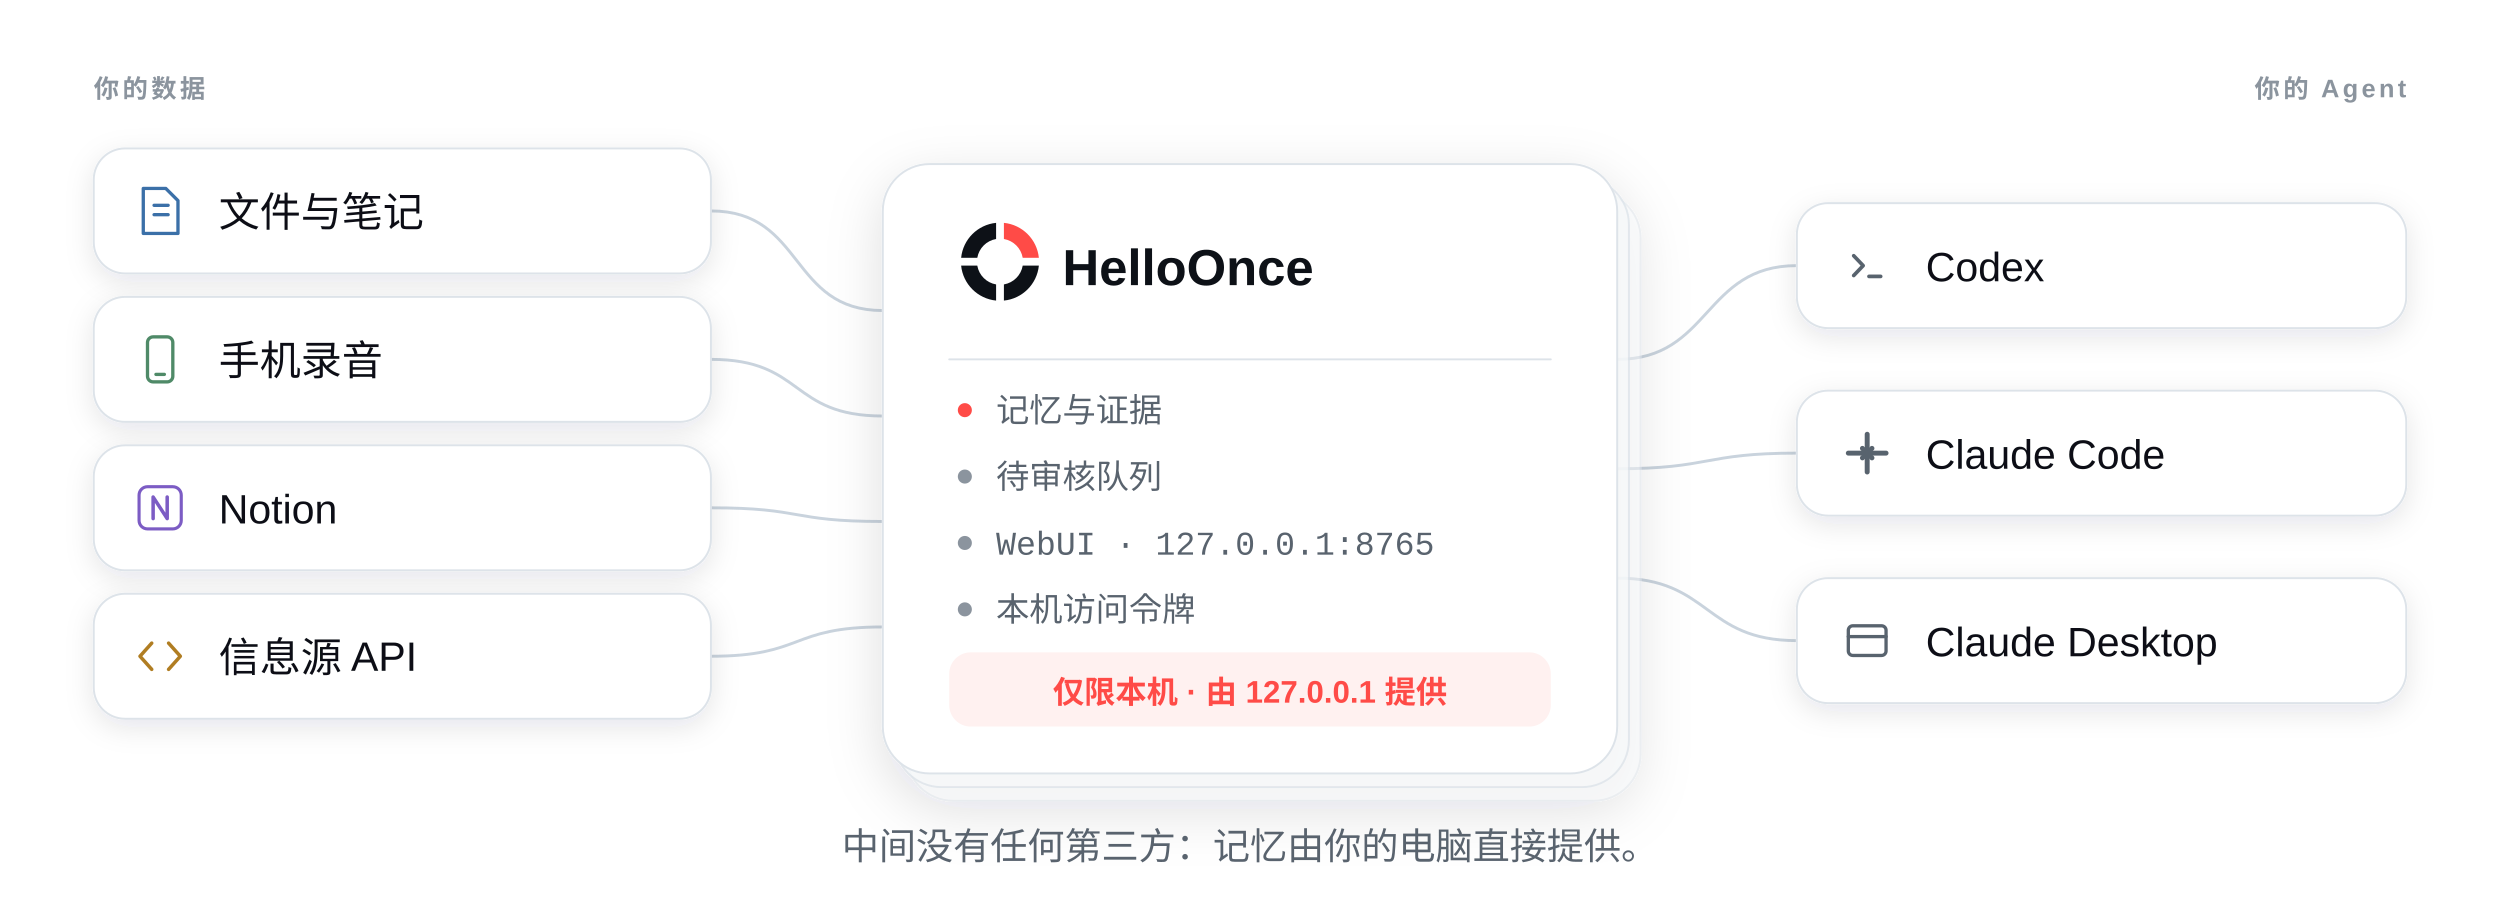
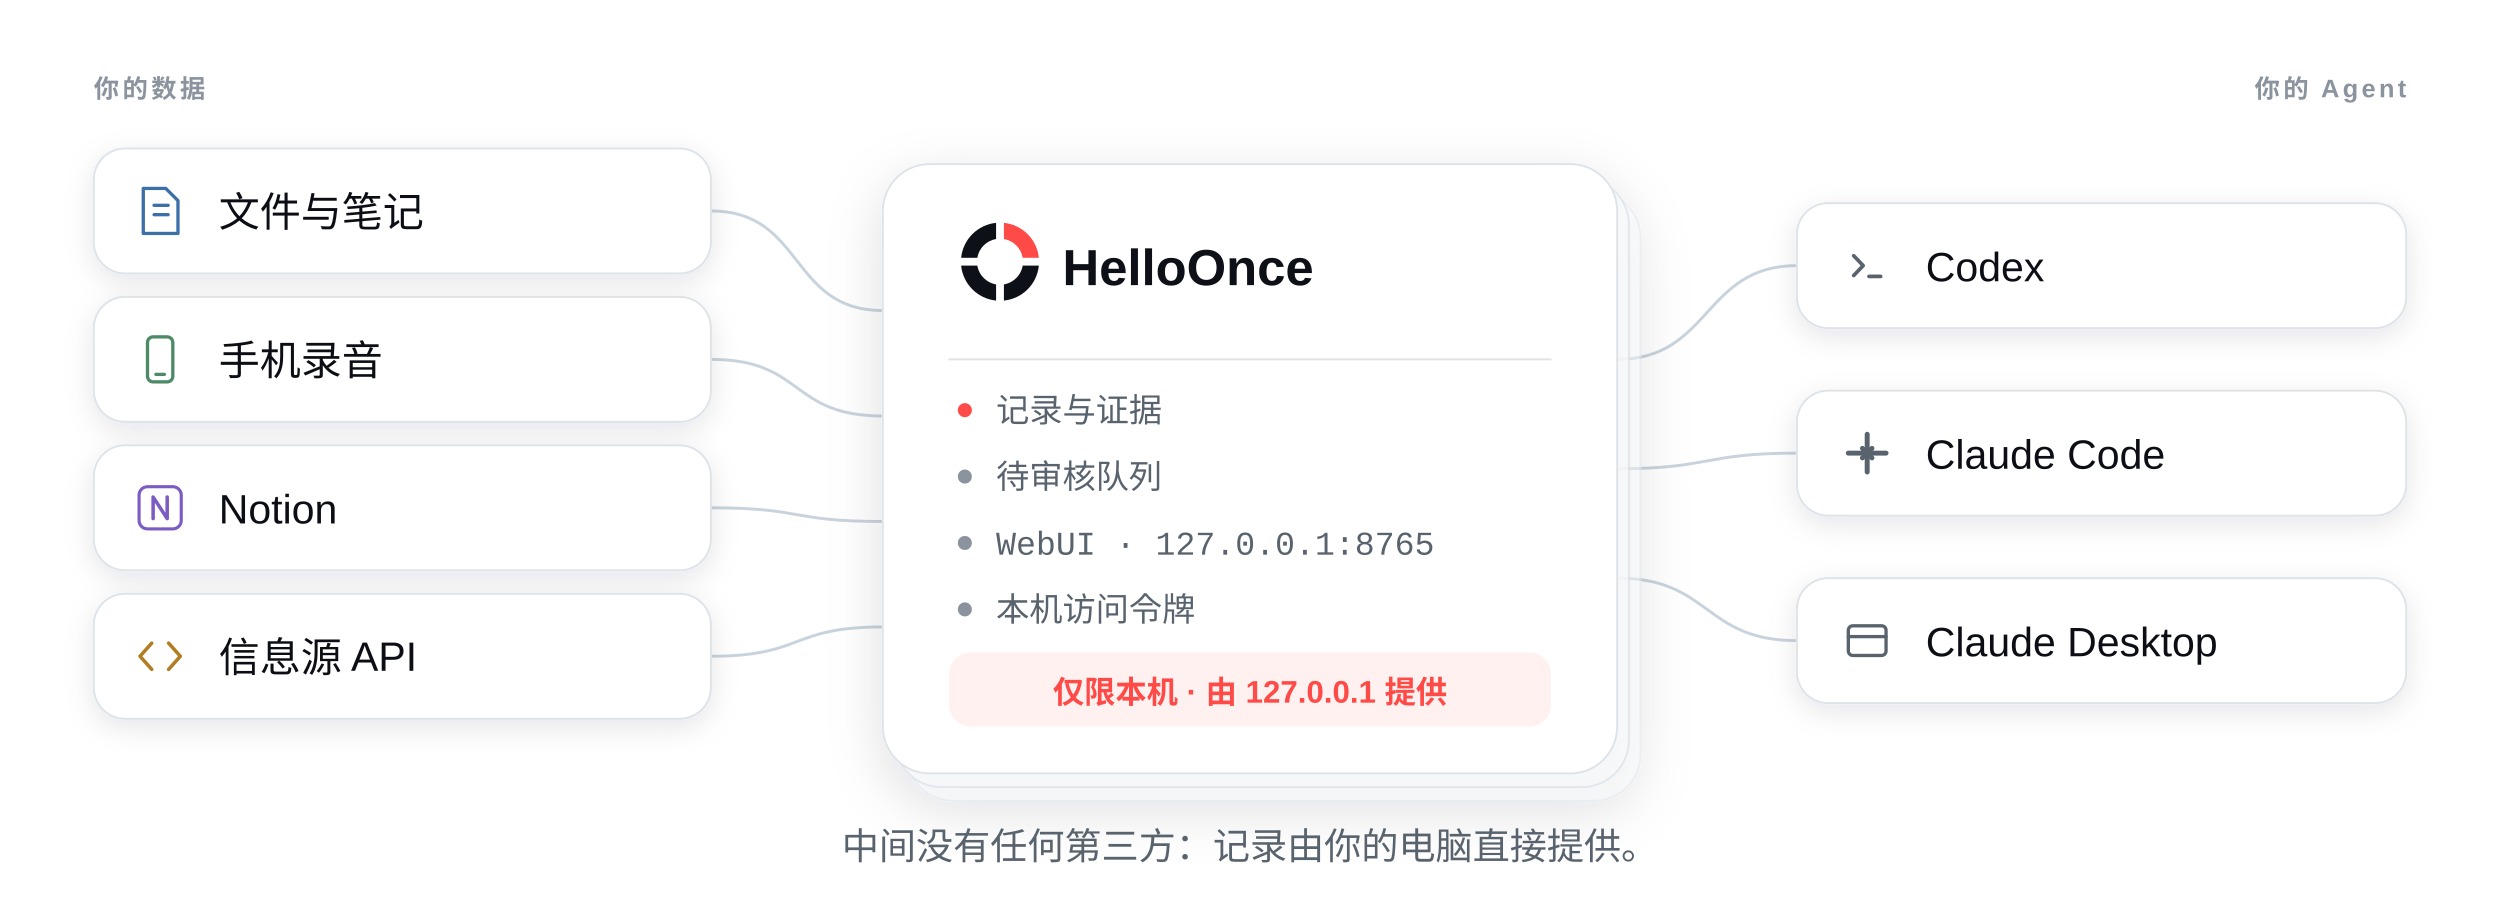
<svg xmlns="http://www.w3.org/2000/svg" viewBox="0 0 1280 470" width="1280" height="470" role="img" aria-label="文件、手机录音、Notion 与信息源 API 汇入你电脑上的 HelloOnce，再通过 MCP 提供给 Codex、Claude Code 和 Claude Desktop。">
  <defs>
    <radialGradient id="halo" cx="50%" cy="50%" r="50%">
      <stop offset="0" stop-color="#FF7A70" stop-opacity=".55" />
      <stop offset=".45" stop-color="#FF7A70" stop-opacity=".18" />
      <stop offset="1" stop-color="#FF7A70" stop-opacity="0" />
    </radialGradient>
    <linearGradient id="cardGrad" x1="0" y1="0" x2="0" y2="1">
      <stop offset="0" stop-color="#FFFFFF" />
      <stop offset="1" stop-color="#FFFFFF" />
    </linearGradient>
    <linearGradient id="cardAltGrad" x1="0" y1="0" x2="0" y2="1">
      <stop offset="0" stop-color="#F6F8FA" />
      <stop offset="1" stop-color="#F6F8FA" />
    </linearGradient>
    <filter id="soft" x="-30%" y="-30%" width="160%" height="180%">
      <feDropShadow dx="0" dy="8" stdDeviation="14" flood-color="rgba(31,35,40,.13)" flood-opacity="1" />
    </filter>
    <filter id="softSm" x="-30%" y="-30%" width="160%" height="180%">
      <feDropShadow dx="0" dy="4" stdDeviation="7" flood-color="rgba(31,35,40,.13)" flood-opacity=".8" />
    </filter>
  </defs>
  <style>
  .s{font-family:-apple-system, BlinkMacSystemFont, 'Segoe UI Variable Display', 'Segoe UI', 'Helvetica Neue', Arial, 'Microsoft YaHei', 'PingFang SC', 'Hiragino Sans GB', 'Noto Sans CJK SC', sans-serif}
  .m{font-family:ui-monospace, SFMono-Regular, 'SF Mono', Menlo, Consolas, 'Liberation Mono', 'Microsoft YaHei', monospace}
  .rise{opacity:0;animation:rise .9s cubic-bezier(.16,.84,.32,1) both}
  @keyframes rise{from{opacity:0;transform:translateY(14px);filter:blur(6px)}to{opacity:1;transform:none;filter:blur(0)}}
  @keyframes breathe{0%,100%{opacity:.45;transform:scale(.96)}50%{opacity:.9;transform:scale(1.05)}}
  @keyframes breathe2{
    0%{opacity:.05;transform:scale(.93);animation-timing-function:cubic-bezier(.66,0,.34,1)}
    18%{opacity:.12;transform:scale(1.03);animation-timing-function:cubic-bezier(.37,0,.63,1)}
    34%{opacity:.07;transform:scale(.99);animation-timing-function:cubic-bezier(.45,0,.55,1)}
    57%{opacity:.15;transform:scale(1.085);animation-timing-function:cubic-bezier(.3,0,.7,1)}
    72%{opacity:.088;transform:scale(1.008);animation-timing-function:cubic-bezier(.6,0,.4,1)}
    88%{opacity:.126;transform:scale(1.052);animation-timing-function:cubic-bezier(.5,0,.5,1)}
    100%{opacity:.05;transform:scale(.93)}
  }
  @keyframes twinkle{0%,100%{opacity:.12}50%{opacity:.5}}
  .tw{animation:twinkle 9s ease-in-out infinite}
  .snr{animation:snr 5.4s cubic-bezier(.16,.84,.32,1) infinite;transform-box:fill-box;transform-origin:center}
  @keyframes snr{0%{transform:scale(.5);opacity:.55}65%{opacity:0}100%{transform:scale(1.6);opacity:0}}
  .swp{animation-timing-function:cubic-bezier(.83,0,.17,1);animation-iteration-count:infinite;opacity:0}
  .march{animation:march 1.65s linear infinite}
  .dp{animation:dotpulse 2.6s ease-in-out infinite}
  @keyframes dotpulse{0%,100%{opacity:.42}50%{opacity:1}}
  @keyframes march{to{stroke-dashoffset:-24}}
  .scan{animation:scan 4s cubic-bezier(.83,0,.17,1) infinite;opacity:0}
  @keyframes scan{0%{transform:translateX(0);opacity:0}8%{opacity:1}88%{opacity:1}100%{transform:translateX(1140px);opacity:0}}
  @media (prefers-reduced-motion: reduce){
    .rise{animation:none!important;opacity:1!important;filter:none!important;transform:none!important}
    .tw{animation:none!important;opacity:.55!important}
    .snr,.swp,.scan{animation:none!important;opacity:0!important}
    .march{animation:none!important}
    .dp{animation:none!important;opacity:1!important}
  }</style>
  <rect width="1280" height="470" fill="#FFFFFF" />
  <text x="48" y="50" font-size="13" font-weight="700" fill="#8B949E" letter-spacing="1.7" class="s">你的数据</text>
  <text x="1232" y="50" font-size="13" font-weight="700" fill="#8B949E" text-anchor="end" letter-spacing="1.7" class="s">你的 Agent</text>
  <path id="sl0" d="M364,108 C412,108 404,159 452,159" fill="none" stroke="#C9D3DD" stroke-width="1.5" />
  <path id="sl1" d="M364,184 C412,184 404,213 452,213" fill="none" stroke="#C9D3DD" stroke-width="1.5" />
  <path id="sl2" d="M364,260 C412,260 404,267 452,267" fill="none" stroke="#C9D3DD" stroke-width="1.5" />
  <path id="sl3" d="M364,336 C412,336 404,321 452,321" fill="none" stroke="#C9D3DD" stroke-width="1.5" />
  <path id="ar0" d="M828,184 C876,184 872,136 920,136" fill="none" stroke="#C9D3DD" stroke-width="1.5" />
  <path id="ar1" d="M828,240 C876,240 872,232 920,232" fill="none" stroke="#C9D3DD" stroke-width="1.5" />
  <path id="ar2" d="M828,296 C876,296 872,328 920,328" fill="none" stroke="#C9D3DD" stroke-width="1.5" />
  <g>
    <g>
      <animateMotion dur="1.3s" begin="0s" repeatCount="indefinite" calcMode="spline" keyPoints="0;1" keyTimes="0;1" keySplines=".42 0 .28 1">
        <mpath href="#sl0" />
      </animateMotion>
      <circle r="5.4" fill="#F0736A" opacity="0">
        <animate attributeName="r" values="2.16;5.4;5.4;2.16" keyTimes="0;.14;.86;1" calcMode="spline" keySplines=".4 0 .6 1;.4 0 .6 1;.4 0 .6 1" dur="1.3s" begin="0s" repeatCount="indefinite" />
        <animate attributeName="opacity" values="0;.115;.115;0" keyTimes="0;.14;.86;1" calcMode="spline" keySplines=".4 0 .6 1;.4 0 .6 1;.4 0 .6 1" dur="1.3s" begin="0s" repeatCount="indefinite" />
      </circle>
      <circle r="3.6" fill="#F0736A" opacity="0">
        <animate attributeName="r" values="1.26;3.6;3.6;1.26" keyTimes="0;.14;.86;1" calcMode="spline" keySplines=".4 0 .6 1;.4 0 .6 1;.4 0 .6 1" dur="1.3s" begin="0s" repeatCount="indefinite" />
        <animate attributeName="opacity" values="0;1;1;0" keyTimes="0;.14;.86;1" calcMode="spline" keySplines=".4 0 .6 1;.4 0 .6 1;.4 0 .6 1" dur="1.3s" begin="0s" repeatCount="indefinite" />
      </circle>
    </g>
    <g>
      <animateMotion dur="1.3s" begin="-0.37s" repeatCount="indefinite" calcMode="spline" keyPoints="0;1" keyTimes="0;1" keySplines=".42 0 .28 1">
        <mpath href="#sl0" />
      </animateMotion>
      <circle r="5.4" fill="#F0736A" opacity="0">
        <animate attributeName="r" values="2.16;5.4;5.4;2.16" keyTimes="0;.14;.86;1" calcMode="spline" keySplines=".4 0 .6 1;.4 0 .6 1;.4 0 .6 1" dur="1.3s" begin="-0.37s" repeatCount="indefinite" />
        <animate attributeName="opacity" values="0;.115;.115;0" keyTimes="0;.14;.86;1" calcMode="spline" keySplines=".4 0 .6 1;.4 0 .6 1;.4 0 .6 1" dur="1.3s" begin="-0.37s" repeatCount="indefinite" />
      </circle>
      <circle r="3.6" fill="#F0736A" opacity="0">
        <animate attributeName="r" values="1.26;3.6;3.6;1.26" keyTimes="0;.14;.86;1" calcMode="spline" keySplines=".4 0 .6 1;.4 0 .6 1;.4 0 .6 1" dur="1.3s" begin="-0.37s" repeatCount="indefinite" />
        <animate attributeName="opacity" values="0;1;1;0" keyTimes="0;.14;.86;1" calcMode="spline" keySplines=".4 0 .6 1;.4 0 .6 1;.4 0 .6 1" dur="1.3s" begin="-0.37s" repeatCount="indefinite" />
      </circle>
    </g>
    <g>
      <animateMotion dur="1.42s" begin="-0.46s" repeatCount="indefinite" calcMode="spline" keyPoints="0;1" keyTimes="0;1" keySplines=".42 0 .28 1">
        <mpath href="#sl1" />
      </animateMotion>
      <circle r="5.4" fill="#F0736A" opacity="0">
        <animate attributeName="r" values="2.16;5.4;5.4;2.16" keyTimes="0;.14;.86;1" calcMode="spline" keySplines=".4 0 .6 1;.4 0 .6 1;.4 0 .6 1" dur="1.42s" begin="-0.46s" repeatCount="indefinite" />
        <animate attributeName="opacity" values="0;.115;.115;0" keyTimes="0;.14;.86;1" calcMode="spline" keySplines=".4 0 .6 1;.4 0 .6 1;.4 0 .6 1" dur="1.42s" begin="-0.46s" repeatCount="indefinite" />
      </circle>
      <circle r="3.6" fill="#F0736A" opacity="0">
        <animate attributeName="r" values="1.26;3.6;3.6;1.26" keyTimes="0;.14;.86;1" calcMode="spline" keySplines=".4 0 .6 1;.4 0 .6 1;.4 0 .6 1" dur="1.42s" begin="-0.46s" repeatCount="indefinite" />
        <animate attributeName="opacity" values="0;1;1;0" keyTimes="0;.14;.86;1" calcMode="spline" keySplines=".4 0 .6 1;.4 0 .6 1;.4 0 .6 1" dur="1.42s" begin="-0.46s" repeatCount="indefinite" />
      </circle>
    </g>
    <g>
      <animateMotion dur="1.42s" begin="-0.83s" repeatCount="indefinite" calcMode="spline" keyPoints="0;1" keyTimes="0;1" keySplines=".42 0 .28 1">
        <mpath href="#sl1" />
      </animateMotion>
      <circle r="5.4" fill="#F0736A" opacity="0">
        <animate attributeName="r" values="2.16;5.4;5.4;2.16" keyTimes="0;.14;.86;1" calcMode="spline" keySplines=".4 0 .6 1;.4 0 .6 1;.4 0 .6 1" dur="1.42s" begin="-0.83s" repeatCount="indefinite" />
        <animate attributeName="opacity" values="0;.115;.115;0" keyTimes="0;.14;.86;1" calcMode="spline" keySplines=".4 0 .6 1;.4 0 .6 1;.4 0 .6 1" dur="1.42s" begin="-0.83s" repeatCount="indefinite" />
      </circle>
      <circle r="3.6" fill="#F0736A" opacity="0">
        <animate attributeName="r" values="1.26;3.6;3.6;1.26" keyTimes="0;.14;.86;1" calcMode="spline" keySplines=".4 0 .6 1;.4 0 .6 1;.4 0 .6 1" dur="1.42s" begin="-0.83s" repeatCount="indefinite" />
        <animate attributeName="opacity" values="0;1;1;0" keyTimes="0;.14;.86;1" calcMode="spline" keySplines=".4 0 .6 1;.4 0 .6 1;.4 0 .6 1" dur="1.42s" begin="-0.83s" repeatCount="indefinite" />
      </circle>
    </g>
    <g>
      <animateMotion dur="1.53s" begin="-0.92s" repeatCount="indefinite" calcMode="spline" keyPoints="0;1" keyTimes="0;1" keySplines=".42 0 .28 1">
        <mpath href="#sl2" />
      </animateMotion>
      <circle r="5.4" fill="#F0736A" opacity="0">
        <animate attributeName="r" values="2.16;5.4;5.4;2.16" keyTimes="0;.14;.86;1" calcMode="spline" keySplines=".4 0 .6 1;.4 0 .6 1;.4 0 .6 1" dur="1.53s" begin="-0.92s" repeatCount="indefinite" />
        <animate attributeName="opacity" values="0;.115;.115;0" keyTimes="0;.14;.86;1" calcMode="spline" keySplines=".4 0 .6 1;.4 0 .6 1;.4 0 .6 1" dur="1.53s" begin="-0.92s" repeatCount="indefinite" />
      </circle>
      <circle r="3.6" fill="#F0736A" opacity="0">
        <animate attributeName="r" values="1.26;3.6;3.6;1.26" keyTimes="0;.14;.86;1" calcMode="spline" keySplines=".4 0 .6 1;.4 0 .6 1;.4 0 .6 1" dur="1.53s" begin="-0.92s" repeatCount="indefinite" />
        <animate attributeName="opacity" values="0;1;1;0" keyTimes="0;.14;.86;1" calcMode="spline" keySplines=".4 0 .6 1;.4 0 .6 1;.4 0 .6 1" dur="1.53s" begin="-0.92s" repeatCount="indefinite" />
      </circle>
    </g>
    <g>
      <animateMotion dur="1.53s" begin="-1.29s" repeatCount="indefinite" calcMode="spline" keyPoints="0;1" keyTimes="0;1" keySplines=".42 0 .28 1">
        <mpath href="#sl2" />
      </animateMotion>
      <circle r="5.4" fill="#F0736A" opacity="0">
        <animate attributeName="r" values="2.16;5.4;5.4;2.16" keyTimes="0;.14;.86;1" calcMode="spline" keySplines=".4 0 .6 1;.4 0 .6 1;.4 0 .6 1" dur="1.53s" begin="-1.29s" repeatCount="indefinite" />
        <animate attributeName="opacity" values="0;.115;.115;0" keyTimes="0;.14;.86;1" calcMode="spline" keySplines=".4 0 .6 1;.4 0 .6 1;.4 0 .6 1" dur="1.53s" begin="-1.29s" repeatCount="indefinite" />
      </circle>
      <circle r="3.6" fill="#F0736A" opacity="0">
        <animate attributeName="r" values="1.26;3.6;3.6;1.26" keyTimes="0;.14;.86;1" calcMode="spline" keySplines=".4 0 .6 1;.4 0 .6 1;.4 0 .6 1" dur="1.53s" begin="-1.29s" repeatCount="indefinite" />
        <animate attributeName="opacity" values="0;1;1;0" keyTimes="0;.14;.86;1" calcMode="spline" keySplines=".4 0 .6 1;.4 0 .6 1;.4 0 .6 1" dur="1.53s" begin="-1.29s" repeatCount="indefinite" />
      </circle>
    </g>
    <g>
      <animateMotion dur="1.65s" begin="-1.38s" repeatCount="indefinite" calcMode="spline" keyPoints="0;1" keyTimes="0;1" keySplines=".42 0 .28 1">
        <mpath href="#sl3" />
      </animateMotion>
      <circle r="5.4" fill="#F0736A" opacity="0">
        <animate attributeName="r" values="2.16;5.4;5.4;2.16" keyTimes="0;.14;.86;1" calcMode="spline" keySplines=".4 0 .6 1;.4 0 .6 1;.4 0 .6 1" dur="1.65s" begin="-1.38s" repeatCount="indefinite" />
        <animate attributeName="opacity" values="0;.115;.115;0" keyTimes="0;.14;.86;1" calcMode="spline" keySplines=".4 0 .6 1;.4 0 .6 1;.4 0 .6 1" dur="1.65s" begin="-1.38s" repeatCount="indefinite" />
      </circle>
      <circle r="3.6" fill="#F0736A" opacity="0">
        <animate attributeName="r" values="1.26;3.6;3.6;1.26" keyTimes="0;.14;.86;1" calcMode="spline" keySplines=".4 0 .6 1;.4 0 .6 1;.4 0 .6 1" dur="1.65s" begin="-1.38s" repeatCount="indefinite" />
        <animate attributeName="opacity" values="0;1;1;0" keyTimes="0;.14;.86;1" calcMode="spline" keySplines=".4 0 .6 1;.4 0 .6 1;.4 0 .6 1" dur="1.65s" begin="-1.38s" repeatCount="indefinite" />
      </circle>
    </g>
    <g>
      <animateMotion dur="1.65s" begin="-1.75s" repeatCount="indefinite" calcMode="spline" keyPoints="0;1" keyTimes="0;1" keySplines=".42 0 .28 1">
        <mpath href="#sl3" />
      </animateMotion>
      <circle r="5.4" fill="#F0736A" opacity="0">
        <animate attributeName="r" values="2.16;5.4;5.4;2.16" keyTimes="0;.14;.86;1" calcMode="spline" keySplines=".4 0 .6 1;.4 0 .6 1;.4 0 .6 1" dur="1.65s" begin="-1.75s" repeatCount="indefinite" />
        <animate attributeName="opacity" values="0;.115;.115;0" keyTimes="0;.14;.86;1" calcMode="spline" keySplines=".4 0 .6 1;.4 0 .6 1;.4 0 .6 1" dur="1.65s" begin="-1.75s" repeatCount="indefinite" />
      </circle>
      <circle r="3.6" fill="#F0736A" opacity="0">
        <animate attributeName="r" values="1.26;3.6;3.6;1.26" keyTimes="0;.14;.86;1" calcMode="spline" keySplines=".4 0 .6 1;.4 0 .6 1;.4 0 .6 1" dur="1.65s" begin="-1.75s" repeatCount="indefinite" />
        <animate attributeName="opacity" values="0;1;1;0" keyTimes="0;.14;.86;1" calcMode="spline" keySplines=".4 0 .6 1;.4 0 .6 1;.4 0 .6 1" dur="1.65s" begin="-1.75s" repeatCount="indefinite" />
      </circle>
    </g>
    <g>
      <animateMotion dur="1.08s" begin="0s" repeatCount="indefinite" calcMode="spline" keyPoints="0;1" keyTimes="0;1" keySplines=".42 0 .28 1">
        <mpath href="#ar0" />
      </animateMotion>
      <circle r="5.4" fill="#FF4B47" opacity="0">
        <animate attributeName="r" values="2.16;5.4;5.4;2.16" keyTimes="0;.14;.86;1" calcMode="spline" keySplines=".4 0 .6 1;.4 0 .6 1;.4 0 .6 1" dur="1.08s" begin="0s" repeatCount="indefinite" />
        <animate attributeName="opacity" values="0;.115;.115;0" keyTimes="0;.14;.86;1" calcMode="spline" keySplines=".4 0 .6 1;.4 0 .6 1;.4 0 .6 1" dur="1.08s" begin="0s" repeatCount="indefinite" />
      </circle>
      <circle r="3.6" fill="#FF4B47" opacity="0">
        <animate attributeName="r" values="1.26;3.6;3.6;1.26" keyTimes="0;.14;.86;1" calcMode="spline" keySplines=".4 0 .6 1;.4 0 .6 1;.4 0 .6 1" dur="1.08s" begin="0s" repeatCount="indefinite" />
        <animate attributeName="opacity" values="0;1;1;0" keyTimes="0;.14;.86;1" calcMode="spline" keySplines=".4 0 .6 1;.4 0 .6 1;.4 0 .6 1" dur="1.08s" begin="0s" repeatCount="indefinite" />
      </circle>
    </g>
    <g>
      <animateMotion dur="1.08s" begin="-0.31s" repeatCount="indefinite" calcMode="spline" keyPoints="0;1" keyTimes="0;1" keySplines=".42 0 .28 1">
        <mpath href="#ar0" />
      </animateMotion>
      <circle r="5.4" fill="#FF4B47" opacity="0">
        <animate attributeName="r" values="2.16;5.4;5.4;2.16" keyTimes="0;.14;.86;1" calcMode="spline" keySplines=".4 0 .6 1;.4 0 .6 1;.4 0 .6 1" dur="1.08s" begin="-0.31s" repeatCount="indefinite" />
        <animate attributeName="opacity" values="0;.115;.115;0" keyTimes="0;.14;.86;1" calcMode="spline" keySplines=".4 0 .6 1;.4 0 .6 1;.4 0 .6 1" dur="1.08s" begin="-0.31s" repeatCount="indefinite" />
      </circle>
      <circle r="3.6" fill="#FF4B47" opacity="0">
        <animate attributeName="r" values="1.26;3.6;3.6;1.26" keyTimes="0;.14;.86;1" calcMode="spline" keySplines=".4 0 .6 1;.4 0 .6 1;.4 0 .6 1" dur="1.08s" begin="-0.31s" repeatCount="indefinite" />
        <animate attributeName="opacity" values="0;1;1;0" keyTimes="0;.14;.86;1" calcMode="spline" keySplines=".4 0 .6 1;.4 0 .6 1;.4 0 .6 1" dur="1.08s" begin="-0.31s" repeatCount="indefinite" />
      </circle>
    </g>
    <g>
      <animateMotion dur="1.2s" begin="-0.39s" repeatCount="indefinite" calcMode="spline" keyPoints="0;1" keyTimes="0;1" keySplines=".42 0 .28 1">
        <mpath href="#ar1" />
      </animateMotion>
      <circle r="5.4" fill="#FF4B47" opacity="0">
        <animate attributeName="r" values="2.16;5.4;5.4;2.16" keyTimes="0;.14;.86;1" calcMode="spline" keySplines=".4 0 .6 1;.4 0 .6 1;.4 0 .6 1" dur="1.2s" begin="-0.39s" repeatCount="indefinite" />
        <animate attributeName="opacity" values="0;.115;.115;0" keyTimes="0;.14;.86;1" calcMode="spline" keySplines=".4 0 .6 1;.4 0 .6 1;.4 0 .6 1" dur="1.2s" begin="-0.39s" repeatCount="indefinite" />
      </circle>
      <circle r="3.6" fill="#FF4B47" opacity="0">
        <animate attributeName="r" values="1.26;3.6;3.6;1.26" keyTimes="0;.14;.86;1" calcMode="spline" keySplines=".4 0 .6 1;.4 0 .6 1;.4 0 .6 1" dur="1.2s" begin="-0.39s" repeatCount="indefinite" />
        <animate attributeName="opacity" values="0;1;1;0" keyTimes="0;.14;.86;1" calcMode="spline" keySplines=".4 0 .6 1;.4 0 .6 1;.4 0 .6 1" dur="1.2s" begin="-0.39s" repeatCount="indefinite" />
      </circle>
    </g>
    <g>
      <animateMotion dur="1.2s" begin="-0.7s" repeatCount="indefinite" calcMode="spline" keyPoints="0;1" keyTimes="0;1" keySplines=".42 0 .28 1">
        <mpath href="#ar1" />
      </animateMotion>
      <circle r="5.4" fill="#FF4B47" opacity="0">
        <animate attributeName="r" values="2.16;5.4;5.4;2.16" keyTimes="0;.14;.86;1" calcMode="spline" keySplines=".4 0 .6 1;.4 0 .6 1;.4 0 .6 1" dur="1.2s" begin="-0.7s" repeatCount="indefinite" />
        <animate attributeName="opacity" values="0;.115;.115;0" keyTimes="0;.14;.86;1" calcMode="spline" keySplines=".4 0 .6 1;.4 0 .6 1;.4 0 .6 1" dur="1.2s" begin="-0.7s" repeatCount="indefinite" />
      </circle>
      <circle r="3.6" fill="#FF4B47" opacity="0">
        <animate attributeName="r" values="1.26;3.6;3.6;1.26" keyTimes="0;.14;.86;1" calcMode="spline" keySplines=".4 0 .6 1;.4 0 .6 1;.4 0 .6 1" dur="1.2s" begin="-0.7s" repeatCount="indefinite" />
        <animate attributeName="opacity" values="0;1;1;0" keyTimes="0;.14;.86;1" calcMode="spline" keySplines=".4 0 .6 1;.4 0 .6 1;.4 0 .6 1" dur="1.2s" begin="-0.7s" repeatCount="indefinite" />
      </circle>
    </g>
    <g>
      <animateMotion dur="1.32s" begin="-0.78s" repeatCount="indefinite" calcMode="spline" keyPoints="0;1" keyTimes="0;1" keySplines=".42 0 .28 1">
        <mpath href="#ar2" />
      </animateMotion>
      <circle r="5.4" fill="#FF4B47" opacity="0">
        <animate attributeName="r" values="2.16;5.4;5.4;2.16" keyTimes="0;.14;.86;1" calcMode="spline" keySplines=".4 0 .6 1;.4 0 .6 1;.4 0 .6 1" dur="1.32s" begin="-0.78s" repeatCount="indefinite" />
        <animate attributeName="opacity" values="0;.115;.115;0" keyTimes="0;.14;.86;1" calcMode="spline" keySplines=".4 0 .6 1;.4 0 .6 1;.4 0 .6 1" dur="1.32s" begin="-0.78s" repeatCount="indefinite" />
      </circle>
      <circle r="3.6" fill="#FF4B47" opacity="0">
        <animate attributeName="r" values="1.26;3.6;3.6;1.26" keyTimes="0;.14;.86;1" calcMode="spline" keySplines=".4 0 .6 1;.4 0 .6 1;.4 0 .6 1" dur="1.32s" begin="-0.78s" repeatCount="indefinite" />
        <animate attributeName="opacity" values="0;1;1;0" keyTimes="0;.14;.86;1" calcMode="spline" keySplines=".4 0 .6 1;.4 0 .6 1;.4 0 .6 1" dur="1.32s" begin="-0.78s" repeatCount="indefinite" />
      </circle>
    </g>
    <g>
      <animateMotion dur="1.32s" begin="-1.09s" repeatCount="indefinite" calcMode="spline" keyPoints="0;1" keyTimes="0;1" keySplines=".42 0 .28 1">
        <mpath href="#ar2" />
      </animateMotion>
      <circle r="5.4" fill="#FF4B47" opacity="0">
        <animate attributeName="r" values="2.16;5.4;5.4;2.16" keyTimes="0;.14;.86;1" calcMode="spline" keySplines=".4 0 .6 1;.4 0 .6 1;.4 0 .6 1" dur="1.32s" begin="-1.09s" repeatCount="indefinite" />
        <animate attributeName="opacity" values="0;.115;.115;0" keyTimes="0;.14;.86;1" calcMode="spline" keySplines=".4 0 .6 1;.4 0 .6 1;.4 0 .6 1" dur="1.32s" begin="-1.09s" repeatCount="indefinite" />
      </circle>
      <circle r="3.6" fill="#FF4B47" opacity="0">
        <animate attributeName="r" values="1.26;3.6;3.6;1.26" keyTimes="0;.14;.86;1" calcMode="spline" keySplines=".4 0 .6 1;.4 0 .6 1;.4 0 .6 1" dur="1.32s" begin="-1.09s" repeatCount="indefinite" />
        <animate attributeName="opacity" values="0;1;1;0" keyTimes="0;.14;.86;1" calcMode="spline" keySplines=".4 0 .6 1;.4 0 .6 1;.4 0 .6 1" dur="1.32s" begin="-1.09s" repeatCount="indefinite" />
      </circle>
    </g>
  </g>
  <g filter="url(#softSm)">
    <rect x="48" y="76" width="316" height="64" rx="16" fill="#FFFFFF" stroke="#DDE3E9" stroke-width="1" />
    <g transform="translate(82 108)">
      <g fill="none" stroke="#3B6FA8" stroke-width="1.7" stroke-linecap="round" stroke-linejoin="round">
        <path d="M-8.64 -11.52 h11.52 l6.24 6.24 v16.8 h-17.76 z" />
        <path d="M-3.12 -2.88 h7.2 M-3.12 1.92 h7.2" />
      </g>
    </g>
    <text x="112" y="116" font-size="21" font-weight="500" fill="#0D1117" class="s">文件与笔记</text>
  </g>
  <g filter="url(#softSm)">
    <rect x="48" y="152" width="316" height="64" rx="16" fill="#FFFFFF" stroke="#DDE3E9" stroke-width="1" />
    <g transform="translate(82 184)">
      <g fill="none" stroke="#4F8A67" stroke-width="1.7" stroke-linecap="round">
        <rect x="-6.48" y="-11.52" width="12.96" height="23.04" rx="2.88" />
        <path d="M-2.16 7.68 h4.32" />
      </g>
    </g>
    <text x="112" y="192" font-size="21" font-weight="500" fill="#0D1117" class="s">手机录音</text>
  </g>
  <g filter="url(#softSm)">
    <rect x="48" y="228" width="316" height="64" rx="16" fill="#FFFFFF" stroke="#DDE3E9" stroke-width="1" />
    <g transform="translate(82 260)">
      <g>
        <rect x="-10.8" y="-10.8" width="21.6" height="21.6" rx="4.32" fill="none" stroke="#7B5BC4" stroke-width="1.6" />
        <path d="M-3.6 5.52 v-11.04 l7.2 11.04 v-11.04" fill="none" stroke="#7B5BC4" stroke-width="1.8" stroke-linecap="round" stroke-linejoin="round" />
      </g>
    </g>
    <text x="112" y="268" font-size="21" font-weight="500" fill="#0D1117" class="s">Notion</text>
  </g>
  <g filter="url(#softSm)">
    <rect x="48" y="304" width="316" height="64" rx="16" fill="#FFFFFF" stroke="#DDE3E9" stroke-width="1" />
    <g transform="translate(82 336)">
      <g fill="none" stroke="#B07D22" stroke-width="1.8" stroke-linecap="round" stroke-linejoin="round">
        <path d="M-4.32 -6.72 l-6 6.72 l6 6.72" />
        <path d="M4.32 -6.72 l6 6.72 l-6 6.72" />
      </g>
    </g>
    <text x="112" y="344" font-size="21" font-weight="500" fill="#0D1117" class="s">信息源 API</text>
  </g>
  <g filter="url(#softSm)">
    <rect x="920" y="104" width="312" height="64" rx="16" fill="#FFFFFF" stroke="#DDE3E9" stroke-width="1" />
    <g transform="translate(956 136)">
      <g fill="none" stroke="#59636E" stroke-width="1.9" stroke-linecap="round" stroke-linejoin="round">
        <path d="M-6.9 -5.06 l4.83 5.06 l-4.83 5.06" />
        <path d="M0.92 5.52 h5.98" />
      </g>
    </g>
    <text x="986" y="144" font-size="21" font-weight="500" fill="#0D1117" class="s">Codex</text>
  </g>
  <g filter="url(#softSm)">
    <rect x="920" y="200" width="312" height="64" rx="16" fill="#FFFFFF" stroke="#DDE3E9" stroke-width="1" />
    <g transform="translate(956 232)">
      <g>
        <line x1="0" y1="0" x2="0" y2="-9.66" stroke="#59636E" stroke-width="2.53" stroke-linecap="round" />
        <line x1="0" y1="0" x2="2.44" y2="-2.44" stroke="#59636E" stroke-width="2.53" stroke-linecap="round" />
        <line x1="0" y1="0" x2="9.66" y2="0" stroke="#59636E" stroke-width="2.53" stroke-linecap="round" />
        <line x1="0" y1="0" x2="2.44" y2="2.44" stroke="#59636E" stroke-width="2.53" stroke-linecap="round" />
        <line x1="0" y1="0" x2="0" y2="9.66" stroke="#59636E" stroke-width="2.53" stroke-linecap="round" />
        <line x1="0" y1="0" x2="-2.44" y2="2.44" stroke="#59636E" stroke-width="2.53" stroke-linecap="round" />
        <line x1="0" y1="0" x2="-9.66" y2="0" stroke="#59636E" stroke-width="2.53" stroke-linecap="round" />
        <line x1="0" y1="0" x2="-2.44" y2="-2.44" stroke="#59636E" stroke-width="2.53" stroke-linecap="round" />
      </g>
    </g>
    <text x="986" y="240" font-size="21" font-weight="500" fill="#0D1117" class="s">Claude Code</text>
  </g>
  <g filter="url(#softSm)">
    <rect x="920" y="296" width="312" height="64" rx="16" fill="#FFFFFF" stroke="#DDE3E9" stroke-width="1" />
    <g transform="translate(956 328)">
      <g fill="none" stroke="#59636E" stroke-width="1.7" stroke-linecap="round">
        <rect x="-9.66" y="-7.59" width="19.32" height="15.18" rx="2.3" />
        <path d="M-9.66 -2.07 h19.32" />
      </g>
    </g>
    <text x="986" y="336" font-size="21" font-weight="500" fill="#0D1117" class="s">Claude Desktop</text>
  </g>
  <g filter="url(#soft)">
    <rect x="464" y="98" width="376" height="312" rx="24" fill="#F6F8FA" stroke="#DDE3E9" stroke-width="1" opacity="0.5" />
    <rect x="458" y="91" width="376" height="312" rx="24" fill="#F6F8FA" stroke="#DDE3E9" stroke-width="1" opacity="0.78" />
    <rect x="452" y="84" width="376" height="312" rx="24" fill="#FFFFFF" stroke="#DDE3E9" stroke-width="1" />
  </g>
  <g transform="translate(512 134)">
    <g transform="scale(0.2)">
      <path fill="#FF4B47" d="M10,-99.499A100 100 0 0 1 99.499,-10L58.146,-10A59 59 0 0 0 10,-58.146Z" />
      <path fill="#0D1117" d="M99.499,10A100 100 0 0 1 10,99.499L10,58.146A59 59 0 0 0 58.146,10Z" />
      <path fill="#0D1117" d="M-10,99.499A100 100 0 0 1 -99.499,10L-58.146,10A59 59 0 0 0 -10,58.146Z" />
      <path fill="#0D1117" d="M-99.499,-10A100 100 0 0 1 -10,-99.499L-10,-58.146A59 59 0 0 0 -58.146,-10Z" />
    </g>
  </g>
  <text x="544" y="146" font-size="26" font-weight="650" fill="#0D1117" class="s">HelloOnce</text>
  <line x1="486" y1="184" x2="794" y2="184" stroke="#DDE3E9" stroke-width="1" stroke-linecap="round" />
  <circle cx="494" cy="210" r="3.6" fill="#FF4B47" />
-   <text x="510" y="216" font-size="17" font-weight="400" fill="#59636E" class="m">记忆与证据</text>
+   <text x="510" y="216" font-size="17" font-weight="400" fill="#59636E" class="m">记录与证据</text>
  <circle cx="494" cy="244" r="3.6" fill="#8B949E" />
  <text x="510" y="250" font-size="17" font-weight="400" fill="#59636E" class="m">待审核队列</text>
  <circle cx="494" cy="278" r="3.6" fill="#8B949E" />
  <text x="510" y="284" font-size="17" font-weight="400" fill="#59636E" class="m">WebUI · 127.0.0.1:8765</text>
  <circle cx="494" cy="312" r="3.6" fill="#8B949E" />
  <text x="510" y="318" font-size="17" font-weight="400" fill="#59636E" class="m">本机访问令牌</text>
  <rect x="486" y="334" width="308" height="38" rx="11" fill="#FFF1F0" />
  <text x="640" y="360" font-size="16" font-weight="600" fill="#FF4B47" text-anchor="middle" class="s">仅限本机 · 由 127.0.0.1 提供</text>
-   <text x="640" y="440" font-size="19" font-weight="400" fill="#59636E" text-anchor="middle" class="s">中间没有任何第三方：记忆由你的电脑直接提供。</text>
+   <text x="640" y="440" font-size="19" font-weight="400" fill="#59636E" text-anchor="middle" class="s">中间没有任何第三方：记录由你的电脑直接提供。</text>
</svg>
